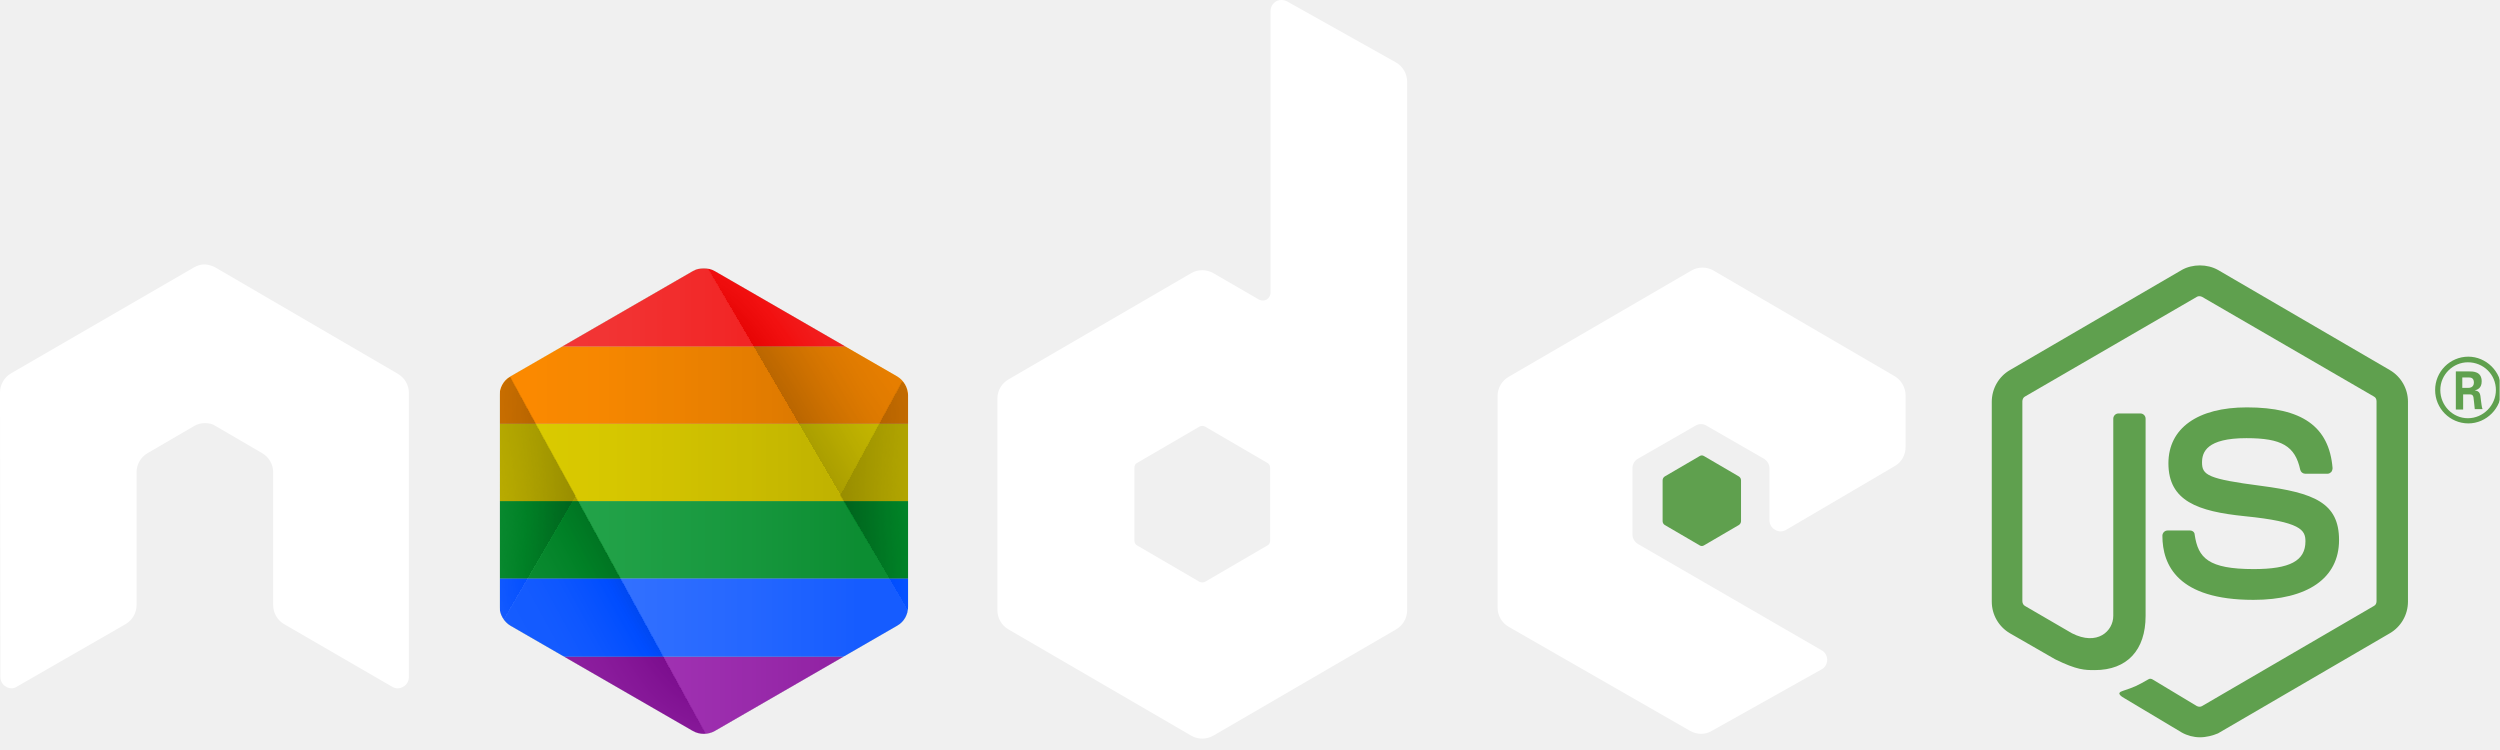
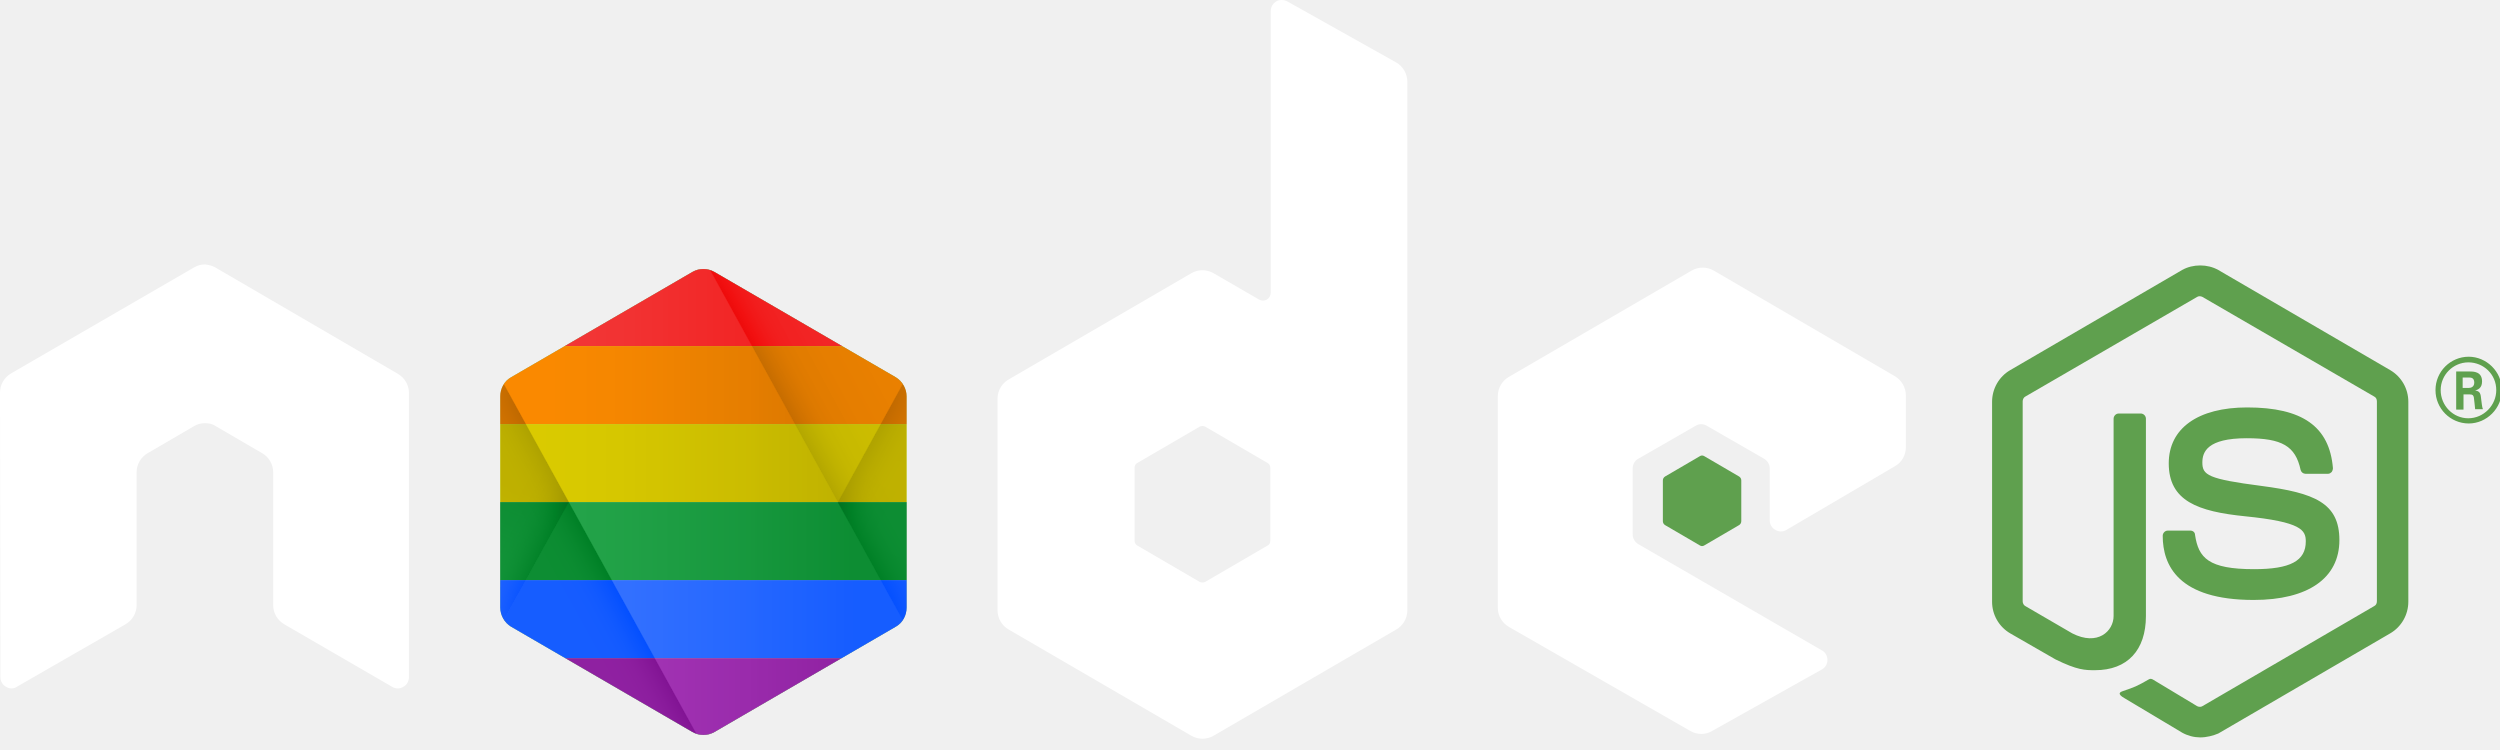
- <svg xmlns="http://www.w3.org/2000/svg" width="267" height="80" fill="none">
-   <mask id="a" width="267" height="80" x="0" y="0" maskUnits="userSpaceOnUse" style="mask-type:luminance">
-     <path fill="#fff" d="M266.96 0H0v79.988h266.96V0Z" />
+ <svg xmlns="http://www.w3.org/2000/svg" width="267" height="80" viewBox="0 0 267 80" fill="none">
+   <mask id="a" maskUnits="userSpaceOnUse" x="0" y="0" width="267" height="80" style="mask-type:luminance">
+     <path d="M267 0H0v79.378h267z" fill="#fff" />
  </mask>
  <g mask="url(#a)">
-     <path fill="#5FA04E" d="M234.948 78.743a4.013 4.013 0 0 1-1.933-.51l-6.12-3.657c-.921-.51-.46-.695-.184-.787 1.242-.417 1.472-.51 2.76-1.25.139-.093.323-.046.46.046l4.694 2.824c.184.093.413.093.552 0l18.36-10.695c.183-.093.277-.278.277-.51V42.86c0-.231-.094-.416-.277-.509l-18.36-10.649c-.184-.093-.415-.093-.552 0l-18.36 10.649c-.184.093-.276.324-.276.51v21.344c0 .185.092.416.276.509l5.015 2.917c2.715 1.389 4.418-.232 4.418-1.852V44.712c0-.277.23-.555.553-.555h2.347c.276 0 .552.231.552.555V65.78c0 3.658-1.979 5.787-5.431 5.787-1.057 0-1.885 0-4.233-1.157l-4.831-2.778a3.913 3.913 0 0 1-1.933-3.38V42.907c0-1.39.737-2.686 1.933-3.38l18.36-10.696c1.15-.648 2.714-.648 3.865 0l18.359 10.696a3.913 3.913 0 0 1 1.932 3.38V64.25c0 1.39-.736 2.685-1.932 3.38L236.88 78.326c-.552.232-1.243.417-1.932.417Z" />
-     <path fill="#5FA04E" d="M240.653 64.065c-8.053 0-9.71-3.704-9.71-6.852 0-.278.23-.556.552-.556h2.393c.277 0 .506.186.506.463.368 2.454 1.427 3.658 6.305 3.658 3.865 0 5.522-.88 5.522-2.963 0-1.204-.462-2.084-6.489-2.686-5.015-.51-8.145-1.62-8.145-5.648 0-3.75 3.13-5.973 8.375-5.973 5.891 0 8.789 2.037 9.157 6.482a.755.755 0 0 1-.136.417c-.095.092-.232.185-.372.185h-2.438a.54.54 0 0 1-.505-.417c-.553-2.546-1.98-3.38-5.752-3.38-4.234 0-4.739 1.482-4.739 2.593 0 1.343.597 1.76 6.303 2.5 5.66.74 8.33 1.806 8.33 5.788 0 4.074-3.36 6.39-9.157 6.39ZM267.16 41.656c0 1.944-1.612 3.565-3.545 3.565a3.556 3.556 0 0 1-3.543-3.565 3.555 3.555 0 0 1 3.543-3.565c1.888 0 3.545 1.574 3.545 3.565Zm-6.535 0c0 1.667 1.335 3.01 2.944 3.01 1.658 0 2.992-1.39 2.992-3.01 0-1.667-1.334-2.963-2.992-2.963-1.563 0-2.944 1.296-2.944 2.963Zm1.657-1.991h1.381c.46 0 1.381 0 1.381 1.065 0 .74-.463.88-.74.972.555.046.6.417.645.926.047.324.095.88.186 1.065h-.831c0-.185-.136-1.204-.136-1.25-.045-.231-.137-.324-.413-.324h-.691v1.62h-.782v-4.074Zm.735 1.76h.598c.508 0 .598-.37.598-.556 0-.556-.368-.556-.598-.556h-.642v1.111h.044Z" />
-     <path fill="#fff" fill-rule="evenodd" d="M43.667 41.948c0-.834-.46-1.62-1.196-2.037L23.007 28.567c-.322-.185-.69-.278-1.058-.324h-.184c-.369 0-.737.139-1.059.324L1.196 39.864A2.377 2.377 0 0 0 0 41.948L.046 72.32c0 .417.23.833.598 1.018.368.232.828.232 1.15 0l11.596-6.667a2.358 2.358 0 0 0 1.196-2.037V50.421c0-.834.46-1.62 1.197-2.037l4.923-2.87a2.217 2.217 0 0 1 1.197-.325c.414 0 .828.092 1.15.324l4.923 2.87a2.358 2.358 0 0 1 1.197 2.038v14.214c0 .834.46 1.62 1.196 2.037l11.504 6.667c.368.232.828.232 1.196 0 .368-.185.598-.601.598-1.018V41.948ZM137.444.139c-.368-.185-.828-.185-1.151 0-.368.231-.597.602-.597 1.019v30.095a.893.893 0 0 1-.415.74.875.875 0 0 1-.828 0l-4.877-2.824a2.36 2.36 0 0 0-2.347 0l-19.51 11.344a2.358 2.358 0 0 0-1.196 2.037v22.64c0 .834.46 1.621 1.196 2.038l19.51 11.344a2.36 2.36 0 0 0 2.347 0l19.51-11.344a2.358 2.358 0 0 0 1.196-2.037V8.75c0-.88-.46-1.667-1.196-2.084L137.444.14Zm-1.794 57.598c0 .23-.093.416-.276.509l-6.673 3.89a.678.678 0 0 1-.598 0l-6.672-3.89c-.184-.093-.276-.324-.276-.51v-7.778c0-.231.092-.417.276-.51l6.672-3.889a.678.678 0 0 1 .598 0l6.673 3.89c.183.092.276.324.276.51v7.777ZM202.367 49.773c.738-.417 1.151-1.204 1.151-2.038v-5.51c0-.833-.459-1.62-1.151-2.037l-19.371-11.297a2.359 2.359 0 0 0-2.347 0L161.14 40.235a2.357 2.357 0 0 0-1.197 2.037v22.64c0 .834.46 1.621 1.197 2.038l19.371 11.112c.737.417 1.611.417 2.301 0l11.734-6.575c.368-.185.598-.602.598-1.018 0-.417-.23-.834-.598-1.019l-19.602-11.344c-.368-.23-.598-.601-.598-1.018v-7.084c0-.417.23-.834.598-1.019l6.12-3.518a1.117 1.117 0 0 1 1.196 0l6.12 3.518c.368.232.597.602.597 1.02v5.555c0 .417.231.833.6 1.019.367.231.827.231 1.195 0l11.595-6.806Z" clip-rule="evenodd" />
-     <path fill="#5FA04E" fill-rule="evenodd" d="M181.524 48.708a.417.417 0 0 1 .461 0l3.726 2.176c.138.093.23.232.23.417v4.352a.487.487 0 0 1-.23.417l-3.726 2.176a.417.417 0 0 1-.461 0l-3.727-2.176a.487.487 0 0 1-.23-.417v-4.352c0-.185.092-.324.23-.417l3.727-2.176Z" clip-rule="evenodd" />
-     <g clip-path="url(#b)">
-       <mask id="d" width="44" height="51" x="53" y="28" maskUnits="userSpaceOnUse" style="mask-type:alpha">
-         <path fill="url(#c)" d="M76.348 28.96a2.385 2.385 0 0 0-2.36 0L54.507 40.205c-.74.417-1.157 1.204-1.157 2.036v22.54c0 .833.463 1.62 1.157 2.036l19.48 11.246a2.385 2.385 0 0 0 2.36 0L95.83 66.819c.74-.416 1.156-1.204 1.156-2.036v-22.54a2.412 2.412 0 0 0-1.156-2.036L76.348 28.96Z" />
-       </mask>
-       <g mask="url(#d)">
-         <path fill="#750787" d="M97.056 70.132H53.35v8.258h43.706v-8.258Z" />
-         <path fill="#004DFF" d="M97.056 61.773H53.35v8.358h43.706v-8.358Z" />
-         <path fill="#008026" d="M97.056 53.515H53.35v8.258h43.706v-8.258Z" />
-         <path fill="#FFED00" d="M97.056 45.256H53.35v8.259h43.706v-8.259Z" />
-         <path fill="#FF8C00" d="M97.056 36.998H53.35v8.259h43.706v-8.259Z" />
-         <path fill="#E40303" d="M97.056 28.64H53.35v8.358h43.706V28.64Z" />
+     <path d="M234.983 78.755a4 4 0 0 1-1.933-.51l-6.121-3.658c-.921-.51-.46-.695-.184-.787 1.242-.417 1.472-.51 2.761-1.25.138-.093.322-.047.46.046l4.694 2.825c.184.092.414.092.552 0l18.363-10.698c.183-.092.277-.277.277-.509V42.867c0-.232-.094-.417-.277-.51l-18.363-10.65c-.184-.093-.414-.093-.552 0l-18.362 10.65c-.184.093-.276.324-.276.51v21.347c0 .186.092.417.276.51l5.016 2.917c2.715 1.39 4.418-.232 4.418-1.852v-21.07c0-.278.23-.556.553-.556h2.347c.276 0 .552.232.552.556v21.07c0 3.658-1.979 5.788-5.431 5.788-1.058 0-1.886 0-4.234-1.157l-4.832-2.779a3.91 3.91 0 0 1-1.933-3.38V42.912c0-1.39.737-2.686 1.933-3.38l18.363-10.697c1.15-.649 2.715-.649 3.865 0l18.363 10.696a3.91 3.91 0 0 1 1.932 3.381V64.26c0 1.39-.736 2.686-1.932 3.381l-18.363 10.697c-.552.232-1.242.417-1.932.417" fill="#5FA04E" />
+     <path d="M240.69 64.075c-8.055 0-9.712-3.705-9.712-6.854 0-.277.23-.555.552-.555h2.393c.277 0 .507.185.507.463.368 2.454 1.426 3.658 6.305 3.658 3.866 0 5.523-.88 5.523-2.963 0-1.204-.462-2.084-6.49-2.686-5.016-.51-8.146-1.621-8.146-5.65 0-3.75 3.13-5.974 8.376-5.974 5.892 0 8.791 2.038 9.159 6.484a.76.76 0 0 1-.137.416c-.094.093-.231.186-.371.186h-2.439a.54.54 0 0 1-.505-.417c-.553-2.547-1.98-3.38-5.753-3.38-4.234 0-4.74 1.481-4.74 2.593 0 1.342.598 1.76 6.305 2.5 5.66.741 8.33 1.806 8.33 5.788 0 4.076-3.36 6.391-9.157 6.391m26.51-22.413c0 1.945-1.612 3.566-3.546 3.566a3.556 3.556 0 0 1-3.543-3.566 3.556 3.556 0 0 1 3.543-3.565c1.888 0 3.546 1.574 3.546 3.565m-6.536 0c0 1.667 1.335 3.01 2.944 3.01 1.658 0 2.993-1.39 2.993-3.01 0-1.667-1.335-2.963-2.993-2.963a2.975 2.975 0 0 0-2.944 2.963m1.657-1.991h1.381c.46 0 1.381 0 1.381 1.065 0 .74-.462.88-.739.973.554.046.599.416.645.926.046.324.094.88.185 1.065h-.83c0-.186-.137-1.204-.137-1.25-.045-.232-.137-.325-.413-.325h-.691v1.62h-.782zm.736 1.76h.597c.508 0 .599-.37.599-.556 0-.556-.368-.556-.599-.556h-.642v1.112z" fill="#5FA04E" />
+     <path fill-rule="evenodd" clip-rule="evenodd" d="M43.674 41.954c0-.834-.46-1.62-1.197-2.038L23.01 28.572c-.322-.185-.69-.278-1.058-.324h-.184c-.368 0-.736.139-1.059.324l-19.512 11.3A2.38 2.38 0 0 0 0 41.953l.046 30.378c0 .416.23.833.598 1.018.368.232.829.232 1.15 0l11.598-6.668a2.36 2.36 0 0 0 1.197-2.037V50.428c0-.833.46-1.62 1.196-2.037l4.924-2.871a2.2 2.2 0 0 1 1.197-.325c.414 0 .828.093 1.15.325l4.925 2.87a2.36 2.36 0 0 1 1.196 2.038v14.217c0 .833.46 1.62 1.197 2.037l11.505 6.668c.368.232.828.232 1.197 0 .368-.185.598-.602.598-1.018zM137.465.139c-.369-.185-.829-.185-1.151 0-.368.231-.598.602-.598 1.019v30.1a.89.89 0 0 1-.415.74.88.88 0 0 1-.828 0l-4.878-2.825a2.36 2.36 0 0 0-2.347 0L107.735 40.52a2.36 2.36 0 0 0-1.196 2.037V65.2c0 .834.46 1.621 1.196 2.038l19.513 11.345a2.36 2.36 0 0 0 2.347 0l19.513-11.345a2.36 2.36 0 0 0 1.196-2.038V8.752c0-.88-.46-1.667-1.196-2.084zm-1.795 57.606c0 .232-.092.417-.276.51l-6.674 3.89a.68.68 0 0 1-.598 0l-6.673-3.89c-.184-.093-.276-.325-.276-.51v-7.78c0-.231.092-.416.276-.509l6.673-3.89a.68.68 0 0 1 .598 0l6.674 3.89c.184.093.276.324.276.51zm66.728-7.965c.737-.417 1.151-1.204 1.151-2.038v-5.51c0-.834-.46-1.62-1.151-2.037l-19.375-11.3a2.36 2.36 0 0 0-2.347 0l-19.512 11.346a2.36 2.36 0 0 0-1.197 2.037v22.645c0 .833.46 1.62 1.197 2.037l19.374 11.114c.737.416 1.611.416 2.301 0l11.736-6.576c.368-.185.598-.602.598-1.019s-.23-.833-.598-1.018L174.97 58.115c-.368-.231-.598-.602-.598-1.018v-7.085c0-.417.23-.834.598-1.02l6.121-3.518a1.12 1.12 0 0 1 1.196 0l6.121 3.519c.368.231.598.602.598 1.019v5.557c0 .416.23.833.599 1.018.368.232.828.232 1.196 0z" fill="#fff" />
+     <path fill-rule="evenodd" clip-rule="evenodd" d="M181.551 48.716a.42.42 0 0 1 .461 0l3.727 2.176c.138.092.23.231.23.417v4.352a.49.49 0 0 1-.23.417l-3.727 2.177a.42.42 0 0 1-.461 0l-3.727-2.177a.49.49 0 0 1-.23-.417V51.31c0-.185.092-.325.23-.417z" fill="#5FA04E" />
+     <g transform="translate(53.428, 28.628)">
+       <g clip-path="url(#d)">
+         <rect fill="#E40303" x="0" y="0" width="44" height="8.333" />
+         <rect fill="#FF8C00" x="0" y="8.333" width="44" height="8.333" />
+         <rect fill="#FFED00" x="0" y="16.666" width="44" height="8.333" />
+         <rect fill="#008026" x="0" y="25" width="44" height="8.333" />
+         <rect fill="#004DFF" x="0" y="33.333" width="44" height="8.333" />
+         <rect fill="#750787" x="0" y="41.666" width="44" height="8.333" />
      </g>
      <g opacity=".5" style="mix-blend-mode:luminosity">
-         <path fill="#fff" d="M76.348 28.96a2.385 2.385 0 0 0-2.36 0L54.507 40.205c-.74.417-1.157 1.204-1.157 2.036v22.54c0 .833.463 1.62 1.157 2.036l19.48 11.246a2.385 2.385 0 0 0 2.36 0L95.83 66.819c.74-.416 1.156-1.204 1.156-2.036v-22.54a2.412 2.412 0 0 0-1.156-2.036L76.348 28.96Z" />
-         <g style="mix-blend-mode:luminosity">
-           <mask id="f" width="44" height="51" x="53" y="28" maskUnits="userSpaceOnUse" style="mask-type:alpha">
-             <path fill="url(#e)" d="M76.348 28.96a2.385 2.385 0 0 0-2.36 0L54.507 40.205c-.74.417-1.157 1.204-1.157 2.036v22.54c0 .833.463 1.62 1.157 2.036l19.48 11.246a2.385 2.385 0 0 0 2.36 0L95.83 66.819c.74-.416 1.156-1.204 1.156-2.036v-22.54a2.412 2.412 0 0 0-1.156-2.036L76.348 28.96Z" />
-           </mask>
-           <g mask="url(#f)">
-             <path fill="url(#g)" d="M76.348 28.96a2.385 2.385 0 0 0-2.36 0L54.507 40.205c-.74.417-1.157 1.204-1.157 2.036v22.54c0 .833.463 1.62 1.157 2.036l19.48 11.246a2.385 2.385 0 0 0 2.36 0L95.83 66.819c.74-.416 1.156-1.204 1.156-2.036v-22.54a2.412 2.412 0 0 0-1.156-2.036L76.348 28.96Z" />
-             <g filter="url(#h)">
-               <path fill="url(#i)" d="M95.875 40.206 76.3 28.96a3.215 3.215 0 0 0-.601-.231l-21.885 37.49c.185.231.477.569.709.708l19.463 11.138c.556.324 1.203.417 1.805.231l20.591-37.672a1.448 1.448 0 0 0-.508-.417Z" />
-             </g>
-             <g filter="url(#j)">
-               <path fill="url(#k)" d="M95.826 66.818c.556-.324 1.057-.931 1.057-1.663L75.559 28.682c-.556-.092-1.157-.046-1.666.277l-19.434 11.2 20.96 38.23c.306-.05.602-.144.88-.278l19.527-11.293Z" />
-             </g>
-           </g>
-         </g>
+         <path fill="url(#b)" d="M22.873.417a2.36 2.36 0 0 0-2.348 0L1.151 11.669C.414 12.086 0 12.873 0 13.707v22.551c0 .834.46 1.621 1.15 2.038l19.375 11.253a2.36 2.36 0 0 0 2.348 0l19.374-11.253c.737-.417 1.15-1.204 1.15-2.038V13.707c0-.834-.46-1.62-1.15-2.038z" />
+         <path fill="url(#c)" filter="url(#f)" clip-path="url(#d)" d="m21.699-1.047 21.506 12.995L21.7 51.073.153 38.055z" />
+         <path fill="url(#e)" filter="url(#f)" clip-path="url(#d)" d="M21.699-1.047.153 11.948l21.546 39.125 21.506-13.018z" />
      </g>
    </g>
  </g>
  <defs>
-     <linearGradient id="c" x1="83.101" x2="65.483" y1="37.336" y2="73.272" gradientUnits="userSpaceOnUse">
-       <stop stop-color="#3F873F" />
-       <stop offset=".33" stop-color="#3F8B3D" />
-       <stop offset=".637" stop-color="#3E9638" />
-       <stop offset=".934" stop-color="#3DA92E" />
+     <linearGradient id="b" x1="30.33" y1="8.56" x2="14.9" y2="44.7" gradientUnits="userSpaceOnUse">
+       <stop stop-color="#3F8B3D" />
+       <stop offset=".64" stop-color="#3F873F" />
+       <stop offset=".93" stop-color="#3DA92E" />
      <stop offset="1" stop-color="#3DAE2B" />
    </linearGradient>
-     <linearGradient id="e" x1="83.101" x2="65.483" y1="37.336" y2="73.272" gradientUnits="userSpaceOnUse">
-       <stop stop-color="#3F873F" />
-       <stop offset=".33" stop-color="#3F8B3D" />
-       <stop offset=".637" stop-color="#3E9638" />
-       <stop offset=".934" stop-color="#3DA92E" />
-       <stop offset="1" stop-color="#3DAE2B" />
+     <linearGradient id="c" x1="18.8" y1="26.8" x2="68" y2=".4" gradientUnits="userSpaceOnUse">
+       <stop offset=".14" stop-color="#3F873F" />
+       <stop offset=".4" stop-color="#52A044" />
+       <stop offset=".71" stop-color="#64B749" />
+       <stop offset=".91" stop-color="#6ABF4B" />
    </linearGradient>
-     <linearGradient id="g" x1="83.101" x2="65.483" y1="37.336" y2="73.272" gradientUnits="userSpaceOnUse">
-       <stop stop-color="#3F873F" />
-       <stop offset=".33" stop-color="#3F8B3D" />
-       <stop offset=".637" stop-color="#3E9638" />
-       <stop offset=".934" stop-color="#3DA92E" />
-       <stop offset="1" stop-color="#3DAE2B" />
+     <linearGradient id="e" x1=".25" y1="24.5" x2="44" y2="24.5" gradientUnits="userSpaceOnUse">
+       <stop offset=".09" stop-color="#6ABF4B" />
+       <stop offset=".29" stop-color="#64B749" />
+       <stop offset=".6" stop-color="#52A044" />
+       <stop offset=".86" stop-color="#3F873F" />
    </linearGradient>
-     <linearGradient id="i" x1="72.207" x2="121.636" y1="56.143" y2="19.63" gradientUnits="userSpaceOnUse">
-       <stop offset=".138" stop-color="#3F873F" />
-       <stop offset=".402" stop-color="#52A044" />
-       <stop offset=".713" stop-color="#64B749" />
-       <stop offset=".908" stop-color="#6ABF4B" />
-     </linearGradient>
-     <linearGradient id="k" x1="52.636" x2="97.713" y1="53.505" y2="53.505" gradientUnits="userSpaceOnUse">
-       <stop offset=".092" stop-color="#6ABF4B" />
-       <stop offset=".287" stop-color="#64B749" />
-       <stop offset=".598" stop-color="#52A044" />
-       <stop offset=".862" stop-color="#3F873F" />
-     </linearGradient>
-     <filter id="h" width="66.568" height="73.662" x="41.815" y="16.728" color-interpolation-filters="sRGB" filterUnits="userSpaceOnUse">
-       <feFlood flood-opacity="0" result="BackgroundImageFix" />
-       <feColorMatrix in="SourceAlpha" result="hardAlpha" values="0 0 0 0 0 0 0 0 0 0 0 0 0 0 0 0 0 0 127 0" />
-       <feOffset />
-       <feGaussianBlur stdDeviation="6" />
-       <feComposite in2="hardAlpha" operator="out" />
-       <feColorMatrix values="0 0 0 0 0 0 0 0 0 0 0 0 0 0 0 0 0 0 0.75 0" />
-       <feBlend in2="BackgroundImageFix" result="effect1_dropShadow_1_1661" />
-       <feBlend in="SourceGraphic" in2="effect1_dropShadow_1_1661" result="shape" />
+     <clipPath id="d">
+       <path d="M22.873.417a2.36 2.36 0 0 0-2.348 0L1.151 11.669C.414 12.086 0 12.873 0 13.707v22.551c0 .834.46 1.621 1.15 2.038l19.375 11.253a2.36 2.36 0 0 0 2.348 0l19.374-11.253c.737-.417 1.15-1.204 1.15-2.038V13.707c0-.834-.46-1.62-1.15-2.038z" />
+     </clipPath>
+     <filter id="f">
+       <feDropShadow dx="0" dy="0" stdDeviation="2" flood-color="#000000" flood-opacity="0.5" />
    </filter>
-     <filter id="j" width="66.424" height="73.748" x="42.459" y="16.64" color-interpolation-filters="sRGB" filterUnits="userSpaceOnUse">
-       <feFlood flood-opacity="0" result="BackgroundImageFix" />
-       <feColorMatrix in="SourceAlpha" result="hardAlpha" values="0 0 0 0 0 0 0 0 0 0 0 0 0 0 0 0 0 0 127 0" />
-       <feOffset />
-       <feGaussianBlur stdDeviation="6" />
-       <feComposite in2="hardAlpha" operator="out" />
-       <feColorMatrix values="0 0 0 0 0 0 0 0 0 0 0 0 0 0 0 0 0 0 0.75 0" />
-       <feBlend in2="BackgroundImageFix" result="effect1_dropShadow_1_1661" />
-       <feBlend in="SourceGraphic" in2="effect1_dropShadow_1_1661" result="shape" />
-     </filter>
-     <clipPath id="b">
-       <path fill="#fff" d="M53.35 28.64h43.707v49.75H53.35z" />
-     </clipPath>
  </defs>
</svg>
